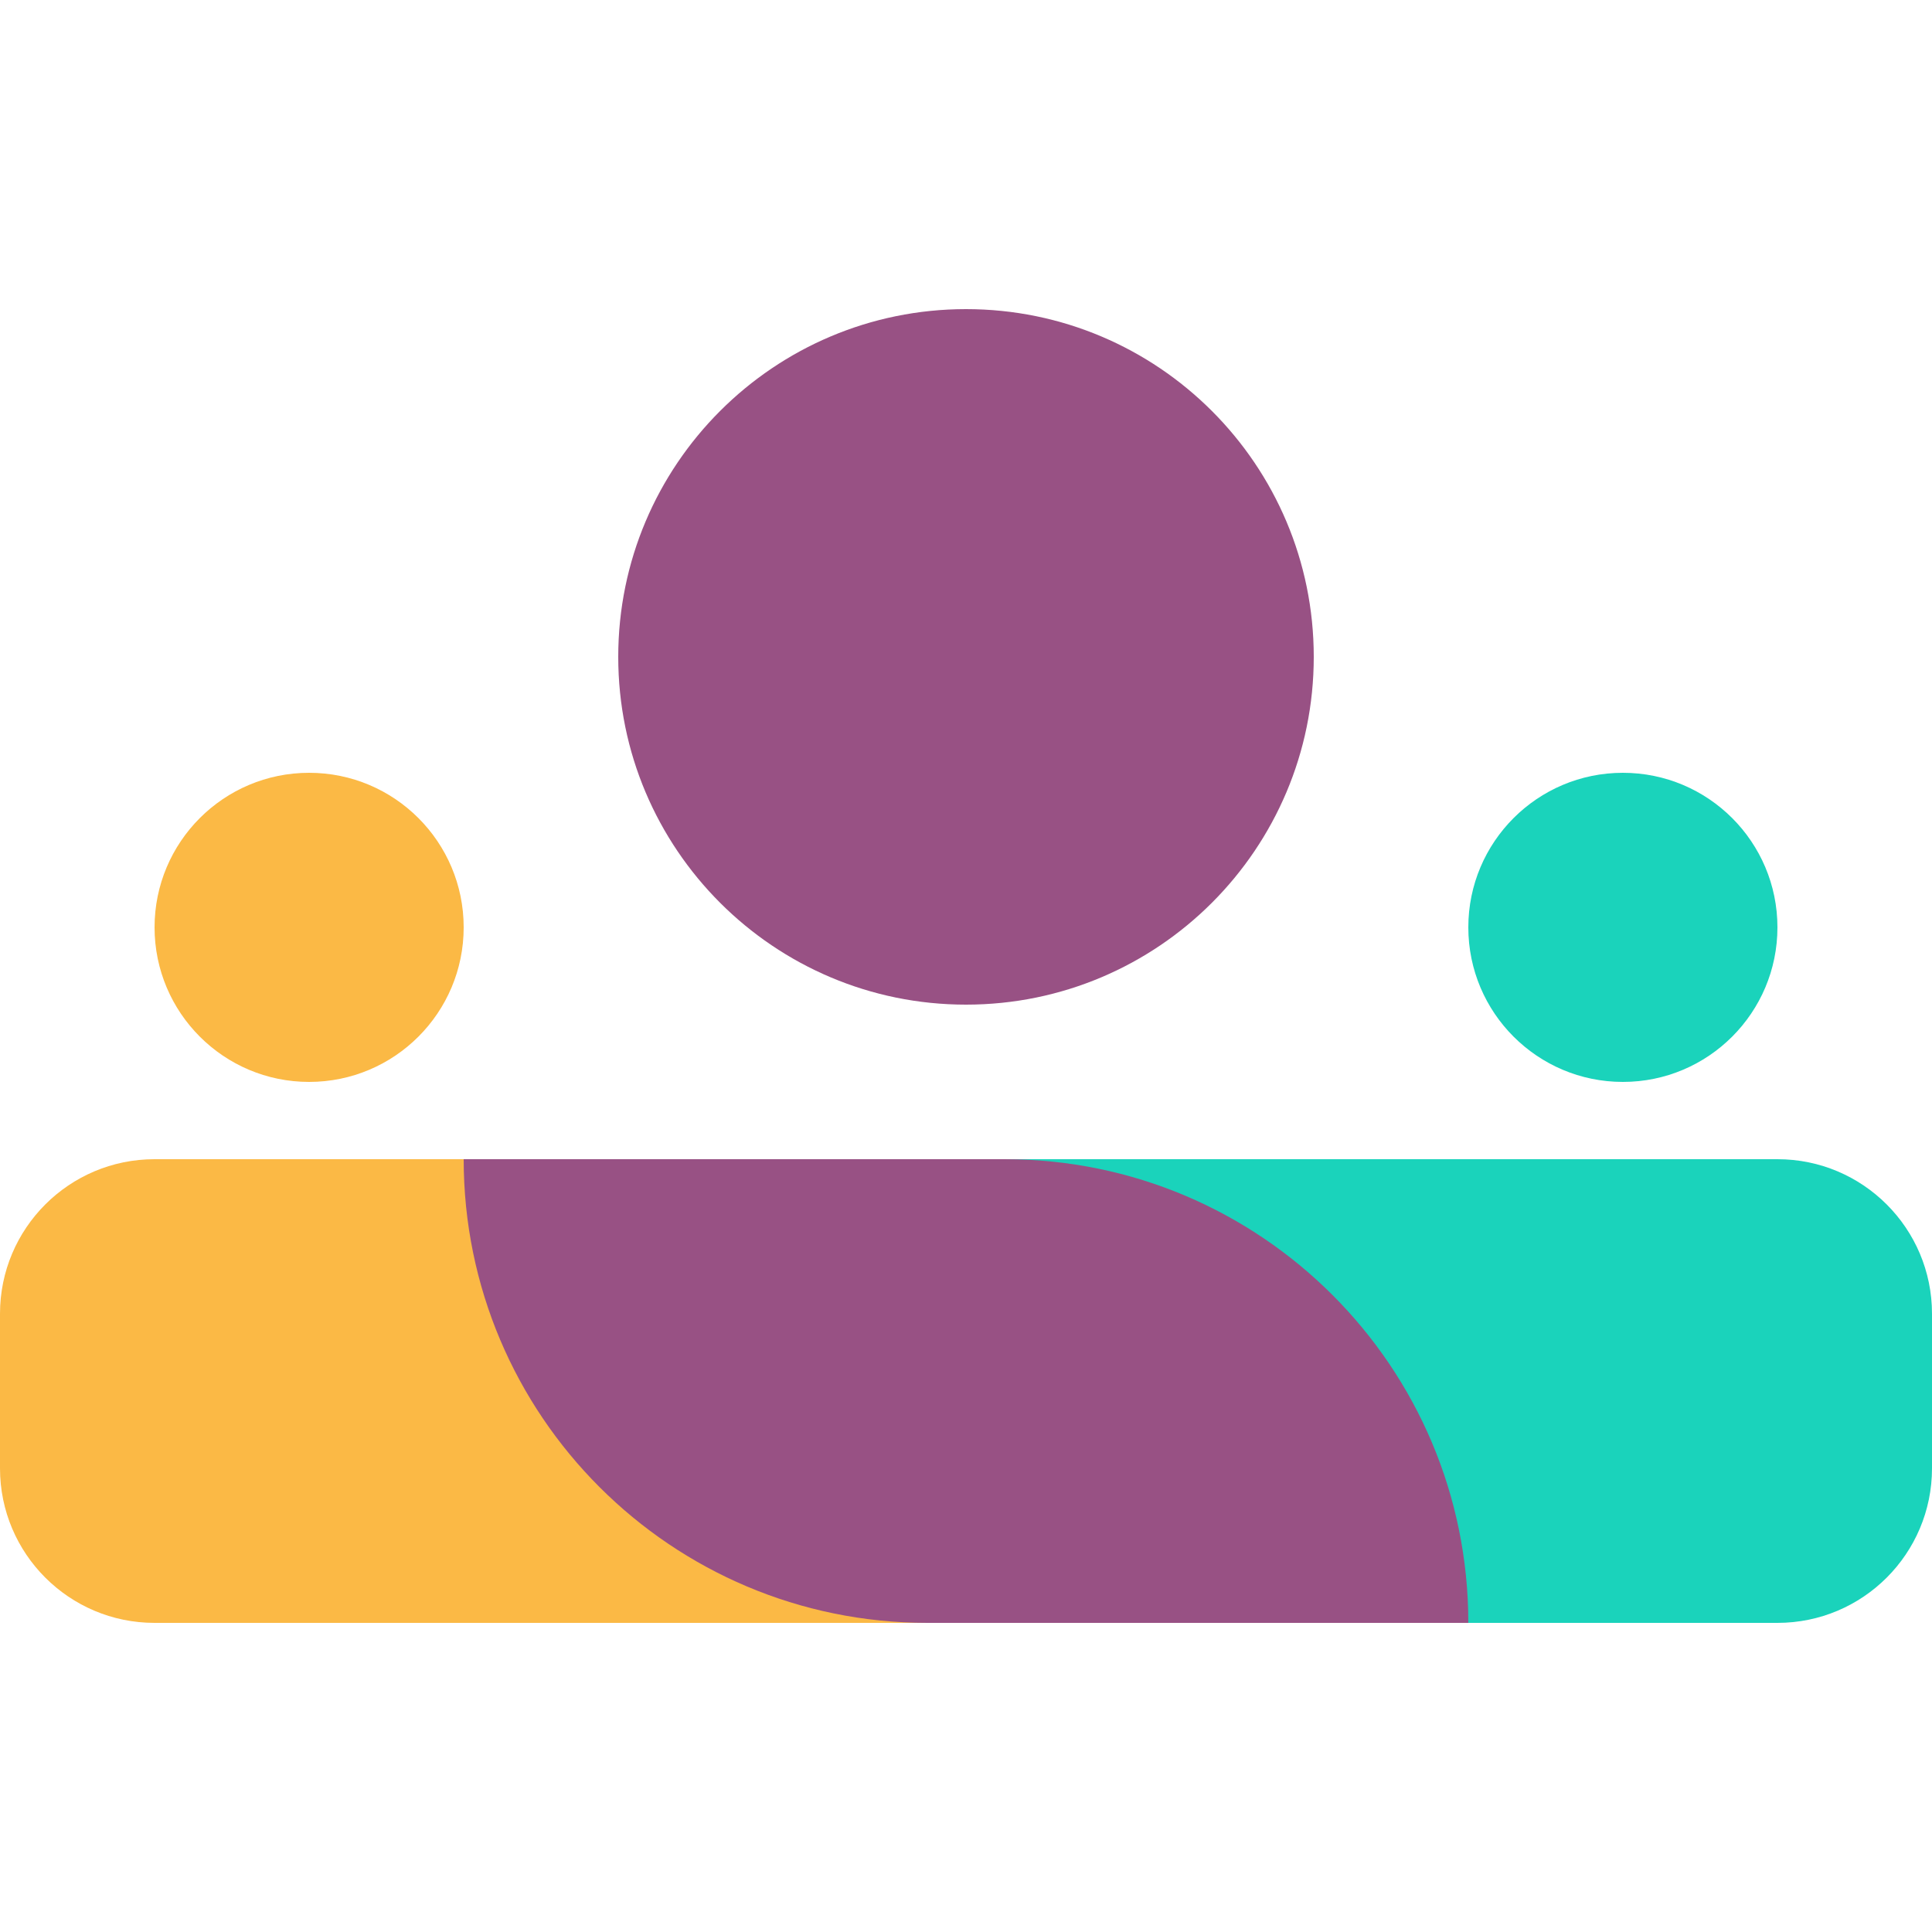
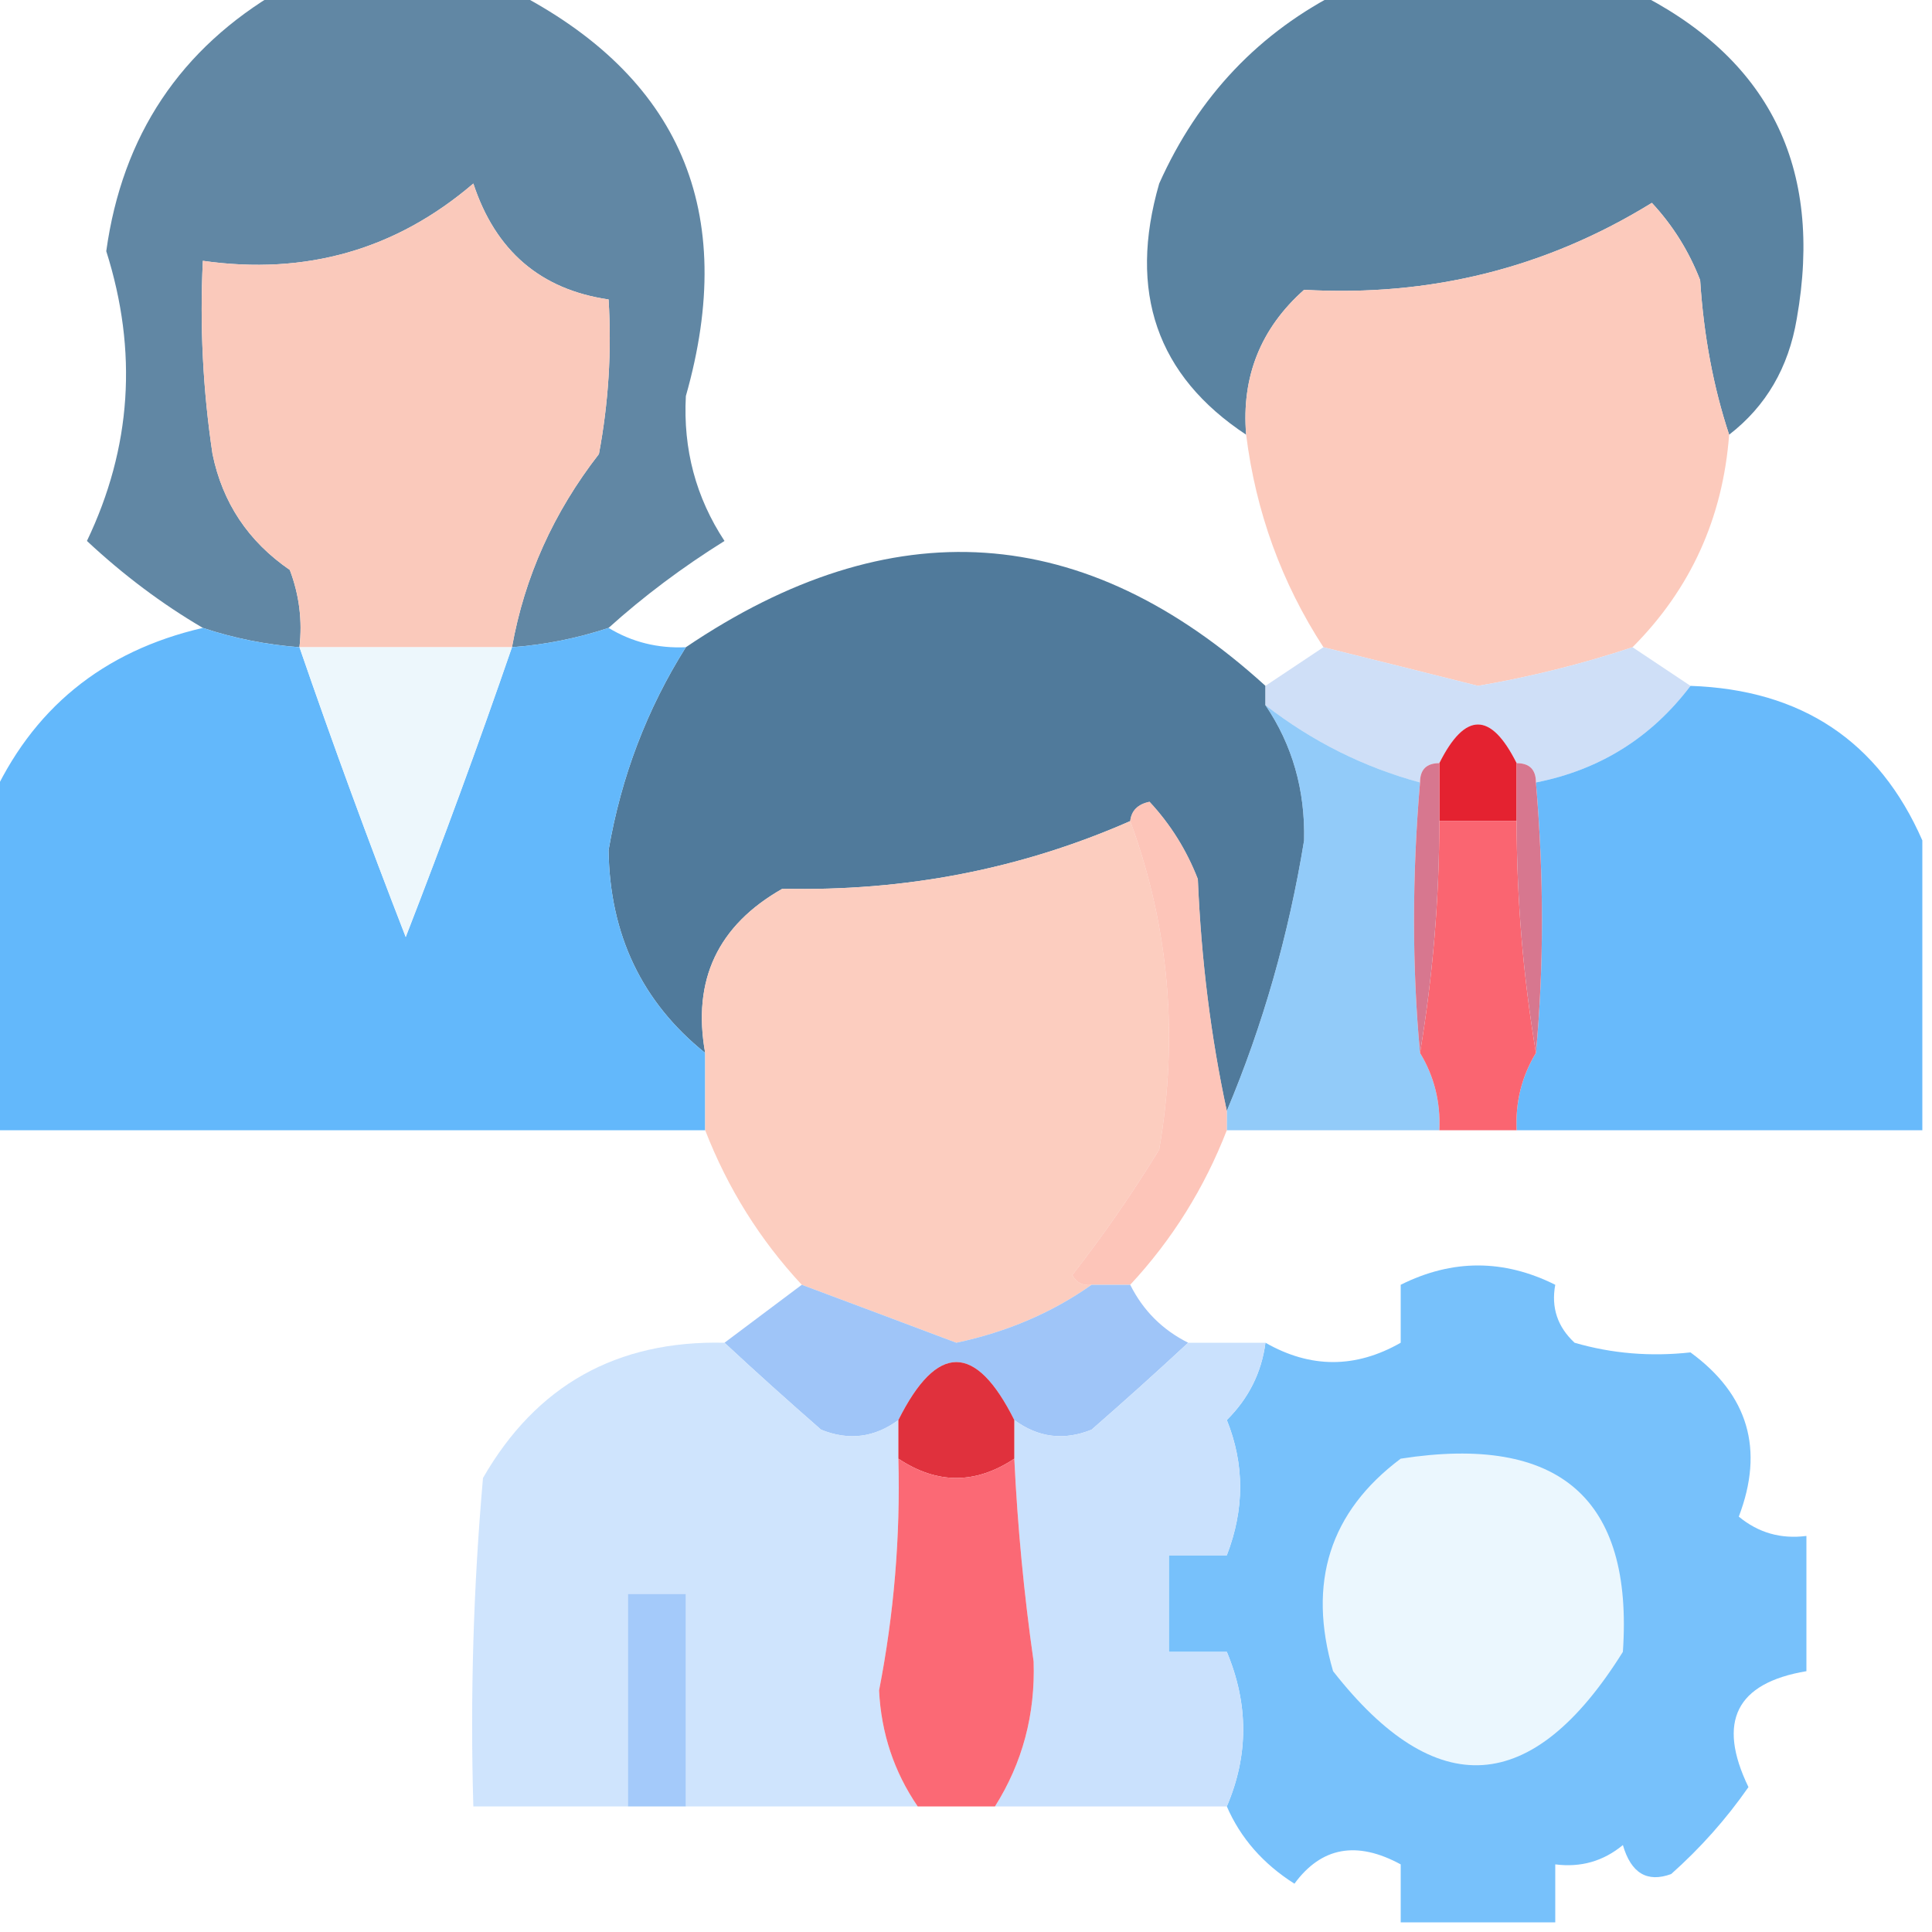
- <svg xmlns="http://www.w3.org/2000/svg" width="50" height="50" viewBox="0 0 50 50">
-   <path d="M34 17a9 9 0 1 1-18 0 9 9 0 0 1 18 0Z" fill="#985184" />
-   <path d="M12 24a4 4 0 1 1-8 0 4 4 0 0 1 8 0Z" fill="#FBB945" />
-   <path d="M46 24a4 4 0 1 1-8 0 4 4 0 0 1 8 0Z" fill="#1AD3BB" />
-   <path d="M25 30H4a4 4 0 0 0-4 4v4a4 4 0 0 0 4 4h21V30Z" fill="#FBB945" />
-   <path d="M46 30H25v12h21a4 4 0 0 0 4-4v-4a4 4 0 0 0-4-4Z" fill="#1AD3BB" />
-   <path d="M12 30h14c6.627 0 12 5.373 12 12H24c-6.627 0-12-5.373-12-12Z" fill="#985184" />
+ <svg xmlns="http://www.w3.org/2000/svg" version="1.1" width="100px" height="100px" style="shape-rendering:geometricPrecision; text-rendering:geometricPrecision; image-rendering:optimizeQuality; fill-rule:evenodd; clip-rule:evenodd">
+   <g>
+     <path style="opacity:0.845" fill="#447193" d="M 14.5,-0.5 C 18.5,-0.5 22.5,-0.5 26.5,-0.5C 35.216,3.942 38.216,10.942 35.5,20.5C 35.353,23.253 36.02,25.753 37.5,28C 35.316,29.363 33.316,30.863 31.5,32.5C 29.883,33.038 28.216,33.371 26.5,33.5C 27.15,29.86 28.65,26.527 31,23.5C 31.497,20.854 31.664,18.187 31.5,15.5C 27.981,14.987 25.648,12.987 24.5,9.5C 20.499,12.926 15.833,14.259 10.5,13.5C 10.335,16.85 10.502,20.183 11,23.5C 11.518,26.023 12.851,28.023 15,29.5C 15.49,30.793 15.657,32.127 15.5,33.5C 13.784,33.371 12.117,33.038 10.5,32.5C 8.389,31.264 6.389,29.764 4.5,28C 6.809,23.178 7.142,18.178 5.5,13C 6.331,7.011 9.331,2.511 14.5,-0.5 Z" />
+   </g>
+   <g>
+     <path style="opacity:0.871" fill="#427093" d="M 69.5,-0.5 C 74.5,-0.5 79.5,-0.5 84.5,-0.5C 91.563,2.959 94.396,8.626 93,16.5C 92.576,19.025 91.409,21.025 89.5,22.5C 88.683,20.031 88.183,17.365 88,14.5C 87.417,12.998 86.584,11.665 85.5,10.5C 80.037,13.87 74.037,15.37 67.5,15C 65.253,16.995 64.253,19.495 64.5,22.5C 59.878,19.446 58.378,15.112 60,9.5C 62.022,4.98 65.189,1.647 69.5,-0.5 Z" />
+   </g>
+   <g>
+     <path style="opacity:1" fill="#fac9bb" d="M 26.5,33.5 C 22.833,33.5 19.167,33.5 15.5,33.5C 15.657,32.127 15.49,30.793 15,29.5C 12.851,28.023 11.518,26.023 11,23.5C 10.502,20.183 10.335,16.85 10.5,13.5C 15.833,14.259 20.499,12.926 24.5,9.5C 25.648,12.987 27.981,14.987 31.5,15.5C 31.664,18.187 31.497,20.854 31,23.5C 28.65,26.527 27.15,29.86 26.5,33.5 Z" />
+   </g>
+   <g>
+     <path style="opacity:0.979" fill="#fcc9bb" d="M 89.5,22.5 C 89.173,26.818 87.506,30.484 84.5,33.5C 81.9,34.365 79.233,35.032 76.5,35.5C 73.822,34.825 71.156,34.158 68.5,33.5C 66.334,30.162 65.001,26.495 64.5,22.5C 64.253,19.495 65.253,16.995 67.5,15C 74.037,15.37 80.037,13.87 85.5,10.5C 86.584,11.665 87.417,12.998 88,14.5C 88.183,17.365 88.683,20.031 89.5,22.5 Z" />
+   </g>
+   <g>
+     <path style="opacity:0.932" fill="#437194" d="M 65.5,35.5 C 65.5,35.833 65.5,36.167 65.5,36.5C 66.892,38.557 67.559,40.891 67.5,43.5C 66.7,48.401 65.367,53.068 63.5,57.5C 62.676,53.688 62.176,49.688 62,45.5C 61.417,43.998 60.584,42.665 59.5,41.5C 58.893,41.624 58.56,41.957 58.5,42.5C 52.855,44.981 46.855,46.148 40.5,46C 37.156,47.894 35.822,50.727 36.5,54.5C 33.224,51.872 31.557,48.372 31.5,44C 32.153,40.202 33.486,36.702 35.5,33.5C 46.133,26.315 56.133,26.981 65.5,35.5 Z" />
+   </g>
+   <g>
+     <path style="opacity:0.899" fill="#cadbf6" d="M 68.5,33.5 C 71.156,34.158 73.822,34.825 76.5,35.5C 79.233,35.032 81.9,34.365 84.5,33.5C 85.5,34.167 86.5,34.833 87.5,35.5C 85.47,38.182 82.803,39.849 79.5,40.5C 79.5,39.833 79.167,39.5 78.5,39.5C 77.167,36.833 75.833,36.833 74.5,39.5C 73.833,39.5 73.5,39.833 73.5,40.5C 70.592,39.713 67.926,38.38 65.5,36.5C 65.5,36.167 65.5,35.833 65.5,35.5C 66.5,34.833 67.5,34.167 68.5,33.5 Z" />
+   </g>
+   <g>
+     <path style="opacity:0.966" fill="#5eb6fb" d="M 10.5,32.5 C 12.117,33.038 13.784,33.371 15.5,33.5C 17.226,38.51 19.06,43.51 21,48.5C 22.94,43.51 24.774,38.51 26.5,33.5C 28.216,33.371 29.883,33.038 31.5,32.5C 32.708,33.234 34.041,33.567 35.5,33.5C 33.486,36.702 32.153,40.202 31.5,44C 31.557,48.372 33.224,51.872 36.5,54.5C 36.5,55.833 36.5,57.167 36.5,58.5C 24.167,58.5 11.833,58.5 -0.5,58.5C -0.5,52.833 -0.5,47.167 -0.5,41.5C 1.636,36.703 5.302,33.703 10.5,32.5 Z" />
+   </g>
+   <g>
+     <path style="opacity:1" fill="#edf7fc" d="M 15.5,33.5 C 19.167,33.5 22.833,33.5 26.5,33.5C 24.774,38.51 22.94,43.51 21,48.5C 19.06,43.51 17.226,38.51 15.5,33.5 Z" />
+   </g>
+   <g>
+     <path style="opacity:0.953" fill="#61b7fb" d="M 87.5,35.5 C 93.249,35.698 97.249,38.364 99.5,43.5C 99.5,48.5 99.5,53.5 99.5,58.5C 92.5,58.5 85.5,58.5 78.5,58.5C 78.433,57.041 78.766,55.708 79.5,54.5C 79.914,50.031 79.914,45.364 79.5,40.5C 82.803,39.849 85.47,38.182 87.5,35.5 Z" />
+   </g>
+   <g>
+     <path style="opacity:1" fill="#e42230" d="M 78.5,39.5 C 78.5,40.5 78.5,41.5 78.5,42.5C 77.167,42.5 75.833,42.5 74.5,42.5C 74.5,41.5 74.5,40.5 74.5,39.5C 75.833,36.833 77.167,36.833 78.5,39.5 Z" />
+   </g>
+   <g>
+     <path style="opacity:0.714" fill="#66b6f7" d="M 65.5,36.5 C 67.926,38.38 70.592,39.713 73.5,40.5C 73.086,45.364 73.086,50.031 73.5,54.5C 74.234,55.708 74.567,57.041 74.5,58.5C 70.833,58.5 67.167,58.5 63.5,58.5C 63.5,58.167 63.5,57.833 63.5,57.5C 65.367,53.068 66.7,48.401 67.5,43.5C 67.559,40.891 66.892,38.557 65.5,36.5 Z" />
+   </g>
+   <g>
+     <path style="opacity:0.985" fill="#fcccbe" d="M 58.5,42.5 C 60.51,47.954 61.01,53.62 60,59.5C 58.623,61.754 57.123,63.92 55.5,66C 55.728,66.399 56.062,66.565 56.5,66.5C 54.46,67.942 52.127,68.942 49.5,69.5C 46.812,68.487 44.146,67.487 41.5,66.5C 39.333,64.17 37.666,61.503 36.5,58.5C 36.5,57.167 36.5,55.833 36.5,54.5C 35.822,50.727 37.156,47.894 40.5,46C 46.855,46.148 52.855,44.981 58.5,42.5 Z" />
+   </g>
+   <g>
+     <path style="opacity:1" fill="#fa6571" d="M 74.5,42.5 C 75.833,42.5 77.167,42.5 78.5,42.5C 78.504,46.534 78.838,50.534 79.5,54.5C 78.766,55.708 78.433,57.041 78.5,58.5C 77.167,58.5 75.833,58.5 74.5,58.5C 74.567,57.041 74.234,55.708 73.5,54.5C 74.162,50.534 74.496,46.534 74.5,42.5 Z" />
+   </g>
+   <g>
+     <path style="opacity:1" fill="#d7778f" d="M 74.5,39.5 C 74.5,40.5 74.5,41.5 74.5,42.5C 74.496,46.534 74.162,50.534 73.5,54.5C 73.086,50.031 73.086,45.364 73.5,40.5C 73.5,39.833 73.833,39.5 74.5,39.5 Z" />
+   </g>
+   <g>
+     <path style="opacity:1" fill="#d7778f" d="M 78.5,39.5 C 79.167,39.5 79.5,39.833 79.5,40.5C 79.914,45.364 79.914,50.031 79.5,54.5C 78.838,50.534 78.504,46.534 78.5,42.5C 78.5,41.5 78.5,40.5 78.5,39.5 Z" />
+   </g>
+   <g>
+     <path style="opacity:0.752" fill="#fcb2a2" d="M 63.5,57.5 C 63.5,57.833 63.5,58.167 63.5,58.5C 62.334,61.503 60.667,64.17 58.5,66.5C 57.833,66.5 57.167,66.5 56.5,66.5C 56.062,66.565 55.728,66.399 55.5,66C 57.123,63.92 58.623,61.754 60,59.5C 61.01,53.62 60.51,47.954 58.5,42.5C 58.56,41.957 58.893,41.624 59.5,41.5C 60.584,42.665 61.417,43.998 62,45.5C 62.176,49.688 62.676,53.688 63.5,57.5 Z" />
+   </g>
+   <g>
+     <path style="opacity:0.879" fill="#65b9fb" d="M 80.5,99.5 C 77.833,99.5 75.167,99.5 72.5,99.5C 72.5,98.5 72.5,97.5 72.5,96.5C 70.227,95.265 68.394,95.598 67,97.5C 65.373,96.468 64.207,95.134 63.5,93.5C 64.63,90.863 64.63,88.197 63.5,85.5C 62.5,85.5 61.5,85.5 60.5,85.5C 60.5,83.833 60.5,82.167 60.5,80.5C 61.5,80.5 62.5,80.5 63.5,80.5C 64.42,78.119 64.42,75.786 63.5,73.5C 64.63,72.378 65.297,71.044 65.5,69.5C 67.833,70.833 70.167,70.833 72.5,69.5C 72.5,68.5 72.5,67.5 72.5,66.5C 75.167,65.167 77.833,65.167 80.5,66.5C 80.281,67.675 80.614,68.675 81.5,69.5C 83.426,70.061 85.426,70.227 87.5,70C 90.493,72.19 91.327,75.023 90,78.5C 91.011,79.337 92.178,79.67 93.5,79.5C 93.5,81.833 93.5,84.167 93.5,86.5C 89.861,87.112 88.861,89.112 90.5,92.5C 89.352,94.149 88.019,95.649 86.5,97C 85.256,97.456 84.423,96.956 84,95.5C 82.989,96.337 81.822,96.67 80.5,96.5C 80.5,97.5 80.5,98.5 80.5,99.5 Z" />
+   </g>
+   <g>
+     <path style="opacity:1" fill="#9fc5f8" d="M 41.5,66.5 C 44.146,67.487 46.812,68.487 49.5,69.5C 52.127,68.942 54.46,67.942 56.5,66.5C 57.167,66.5 57.833,66.5 58.5,66.5C 59.167,67.833 60.167,68.833 61.5,69.5C 59.906,70.983 58.239,72.483 56.5,74C 55.072,74.579 53.738,74.412 52.5,73.5C 50.5,69.5 48.5,69.5 46.5,73.5C 45.262,74.412 43.928,74.579 42.5,74C 40.761,72.483 39.094,70.983 37.5,69.5C 38.833,68.5 40.167,67.5 41.5,66.5 Z" />
+   </g>
+   <g>
+     <path style="opacity:0.927" fill="#cbe2fd" d="M 37.5,69.5 C 39.094,70.983 40.761,72.483 42.5,74C 43.928,74.579 45.262,74.412 46.5,73.5C 46.5,74.167 46.5,74.833 46.5,75.5C 46.607,79.535 46.274,83.535 45.5,87.5C 45.611,89.714 46.278,91.714 47.5,93.5C 43.5,93.5 39.5,93.5 35.5,93.5C 35.5,89.833 35.5,86.167 35.5,82.5C 34.5,82.5 33.5,82.5 32.5,82.5C 32.5,86.167 32.5,89.833 32.5,93.5C 29.833,93.5 27.167,93.5 24.5,93.5C 24.334,87.824 24.501,82.157 25,76.5C 27.756,71.704 31.923,69.371 37.5,69.5 Z" />
+   </g>
+   <g>
+     <path style="opacity:0.96" fill="#c8e0fd" d="M 61.5,69.5 C 62.833,69.5 64.167,69.5 65.5,69.5C 65.297,71.044 64.63,72.378 63.5,73.5C 64.42,75.786 64.42,78.119 63.5,80.5C 62.5,80.5 61.5,80.5 60.5,80.5C 60.5,82.167 60.5,83.833 60.5,85.5C 61.5,85.5 62.5,85.5 63.5,85.5C 64.63,88.197 64.63,90.863 63.5,93.5C 59.5,93.5 55.5,93.5 51.5,93.5C 52.923,91.244 53.59,88.744 53.5,86C 53.001,82.51 52.668,79.01 52.5,75.5C 52.5,74.833 52.5,74.167 52.5,73.5C 53.738,74.412 55.072,74.579 56.5,74C 58.239,72.483 59.906,70.983 61.5,69.5 Z" />
+   </g>
+   <g>
+     <path style="opacity:1" fill="#e0313d" d="M 52.5,73.5 C 52.5,74.167 52.5,74.833 52.5,75.5C 50.5,76.833 48.5,76.833 46.5,75.5C 46.5,74.833 46.5,74.167 46.5,73.5C 48.5,69.5 50.5,69.5 52.5,73.5 Z" />
+   </g>
+   <g>
+     <path style="opacity:1" fill="#ebf7fe" d="M 72.5,75.5 C 80.712,74.226 84.546,77.559 84,85.5C 79.33,92.977 74.33,93.311 69,86.5C 67.663,81.916 68.829,78.249 72.5,75.5 Z" />
+   </g>
+   <g>
+     <path style="opacity:1" fill="#fb6975" d="M 46.5,75.5 C 48.5,76.833 50.5,76.833 52.5,75.5C 52.668,79.01 53.001,82.51 53.5,86C 53.59,88.744 52.923,91.244 51.5,93.5C 50.167,93.5 48.833,93.5 47.5,93.5C 46.278,91.714 45.611,89.714 45.5,87.5C 46.274,83.535 46.607,79.535 46.5,75.5 Z" />
+   </g>
+   <g>
+     <path style="opacity:0.955" fill="#a0c8fa" d="M 35.5,93.5 C 34.5,93.5 33.5,93.5 32.5,93.5C 32.5,89.833 32.5,86.167 32.5,82.5C 33.5,82.5 34.5,82.5 35.5,82.5C 35.5,86.167 35.5,89.833 35.5,93.5 Z" />
+   </g>
</svg>
